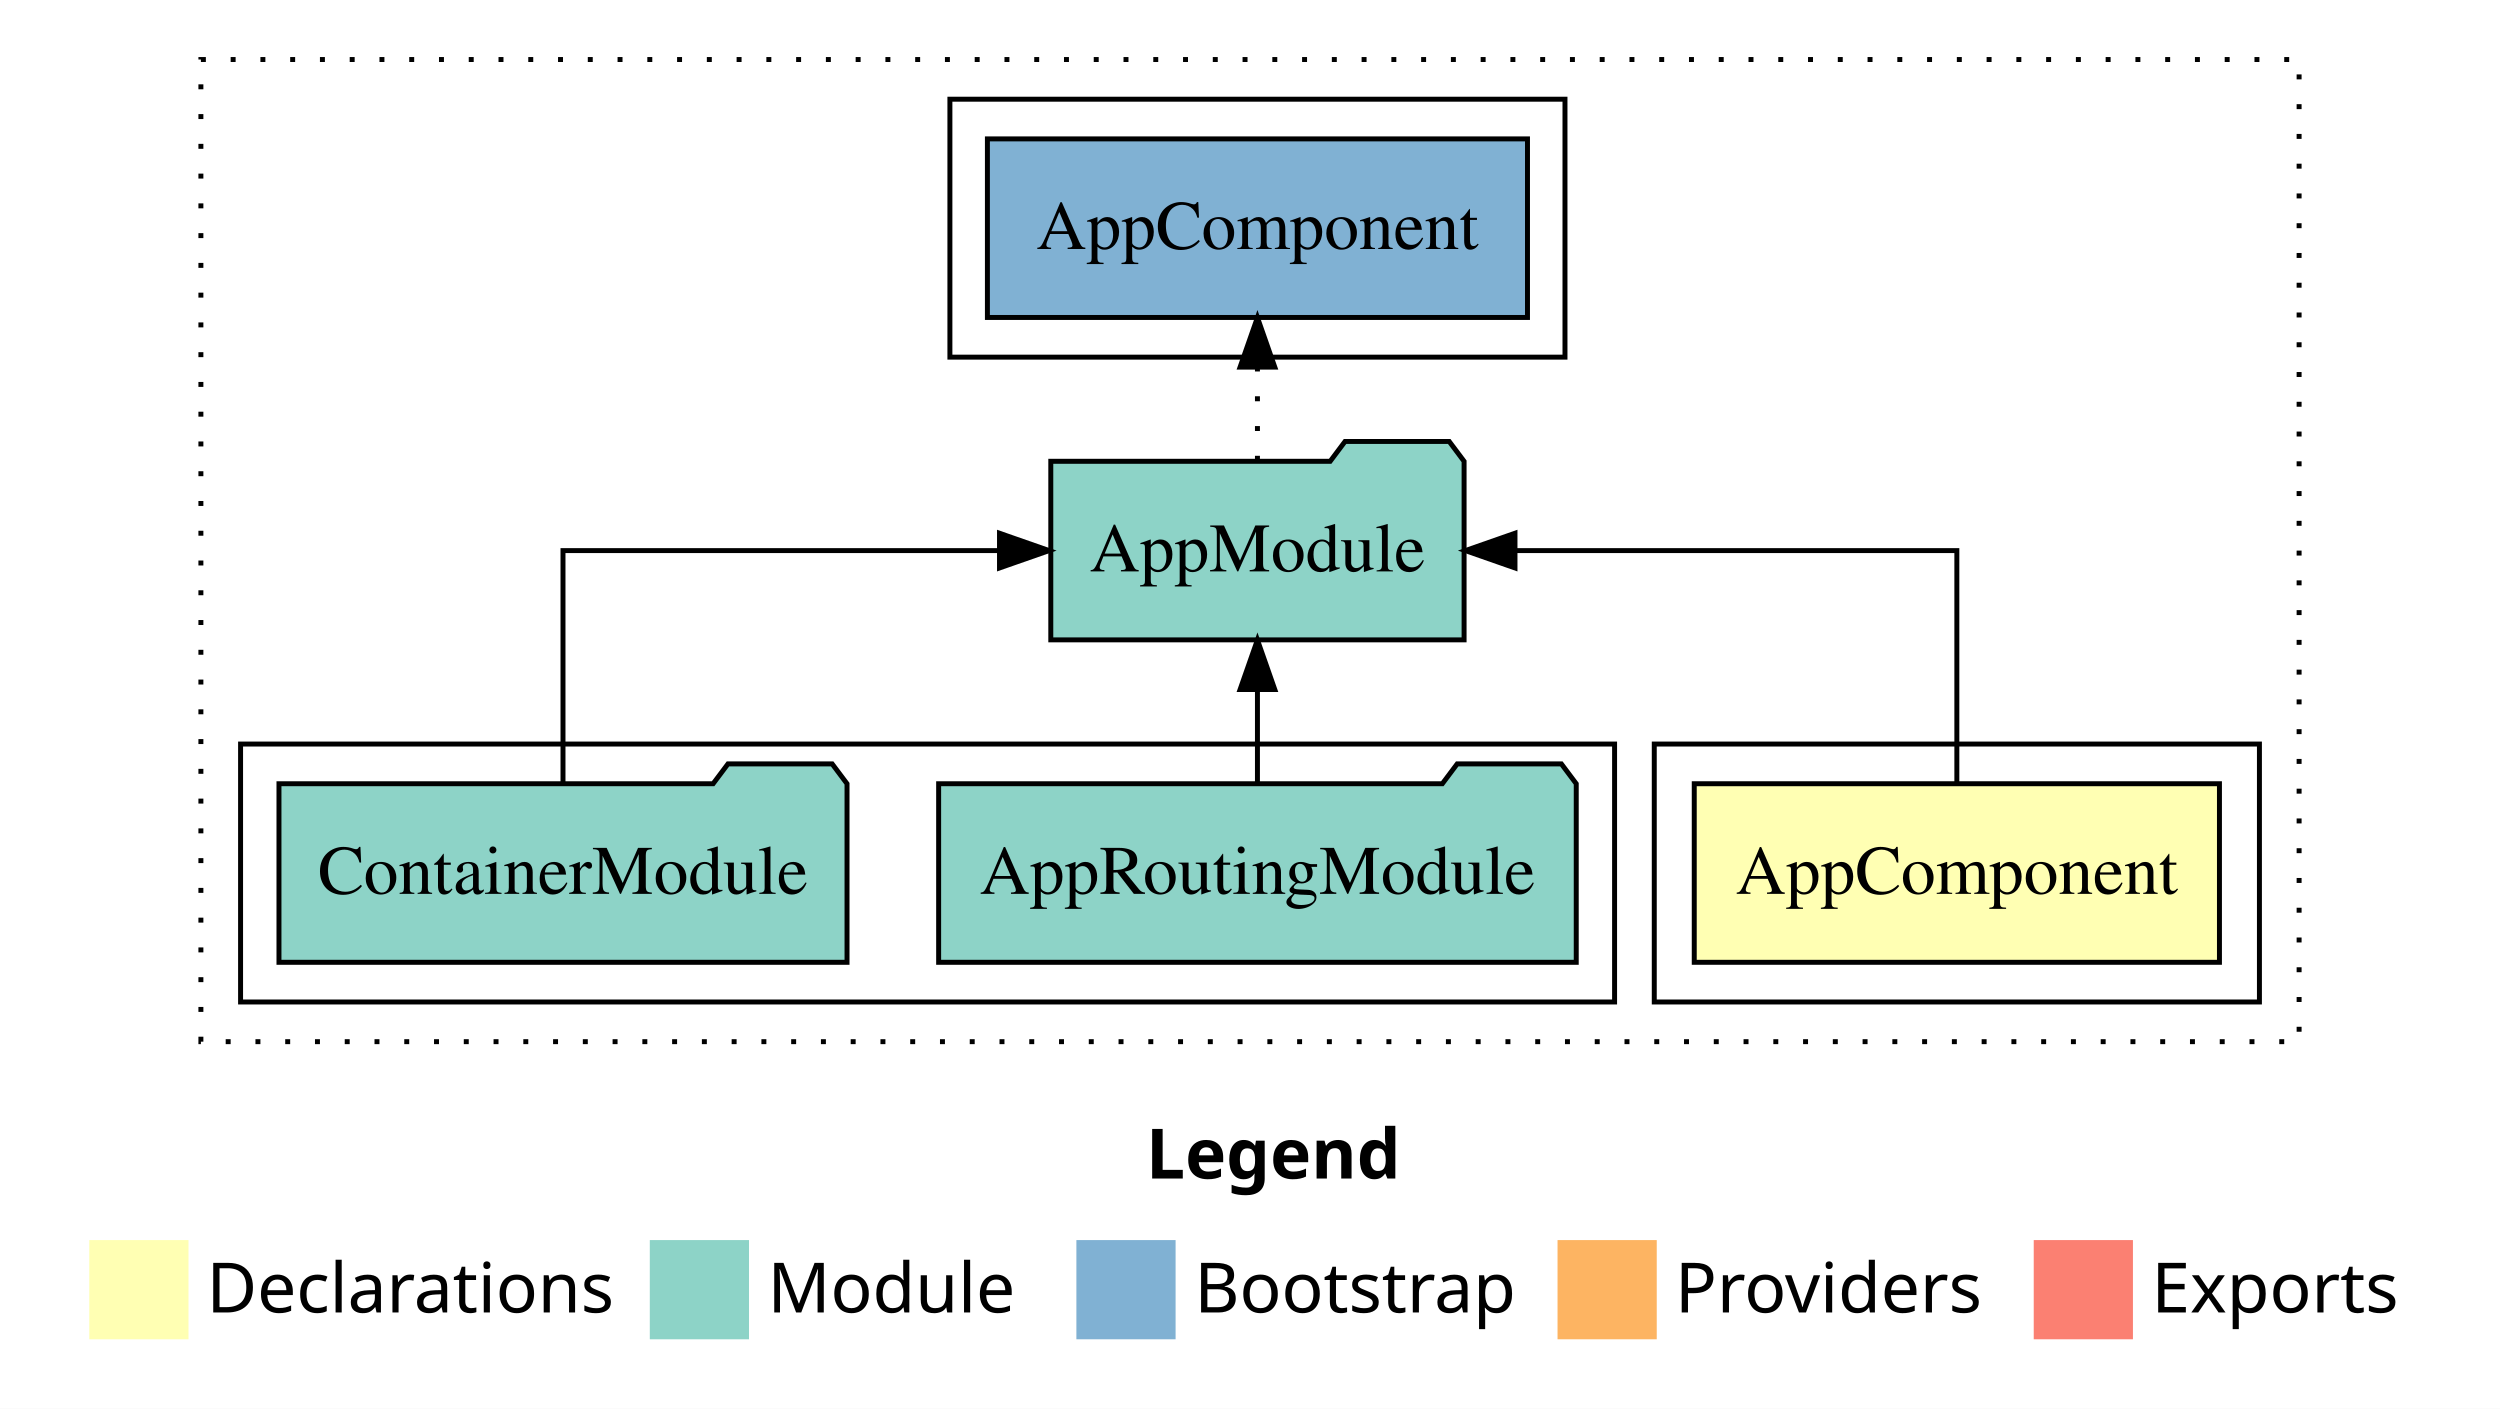
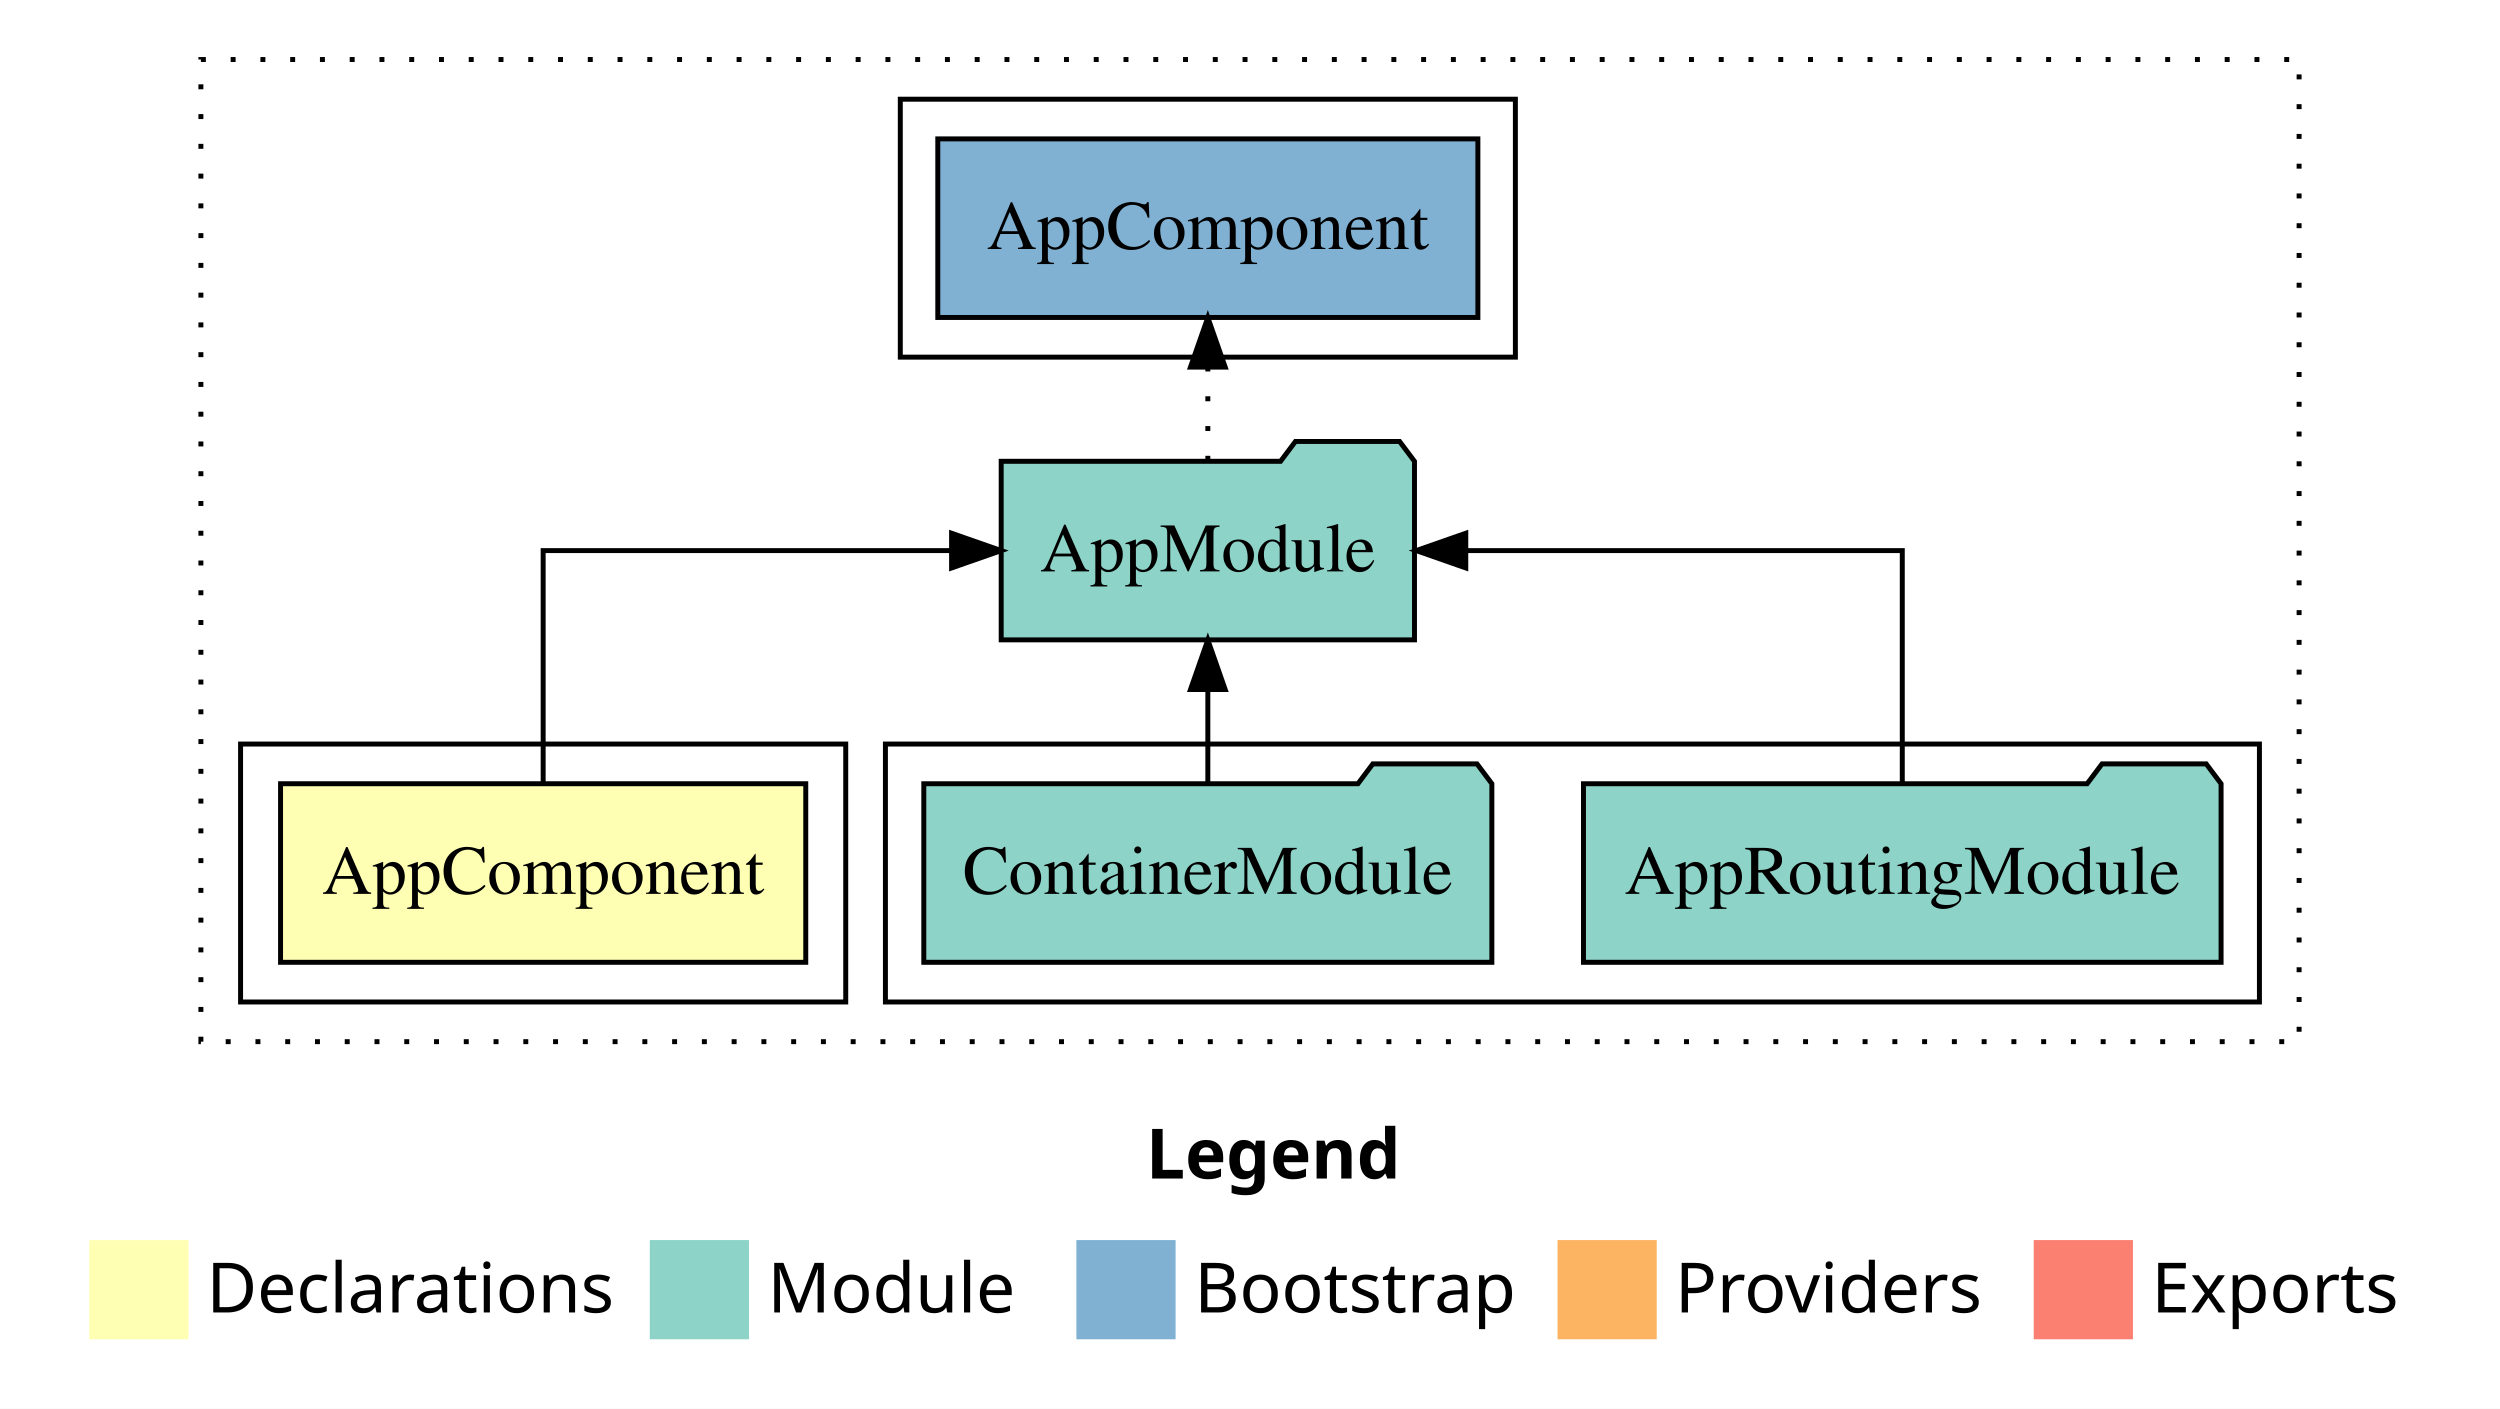
<svg xmlns="http://www.w3.org/2000/svg" width="504pt" height="284pt" viewBox="0.00 0.00 504.00 284.00">
  <g id="graph0" class="graph" transform="scale(1 1) rotate(0) translate(4 280)">
    <polygon fill="white" stroke="transparent" points="-4,4 -4,-280 500,-280 500,4 -4,4" />
    <text text-anchor="start" x="227.01" y="-42.4" font-family="sans-serif" font-weight="bold" font-size="14.00">Legend</text>
    <polygon fill="#ffffb3" stroke="transparent" points="14,-10 14,-30 34,-30 34,-10 14,-10" />
    <text text-anchor="start" x="37.63" y="-15.4" font-family="sans-serif" font-size="14.00">  Declarations</text>
    <polygon fill="#8dd3c7" stroke="transparent" points="127,-10 127,-30 147,-30 147,-10 127,-10" />
    <text text-anchor="start" x="150.73" y="-15.4" font-family="sans-serif" font-size="14.00">  Module</text>
    <polygon fill="#80b1d3" stroke="transparent" points="213,-10 213,-30 233,-30 233,-10 213,-10" />
    <text text-anchor="start" x="236.78" y="-15.4" font-family="sans-serif" font-size="14.00">  Bootstrap</text>
    <polygon fill="#fdb462" stroke="transparent" points="310,-10 310,-30 330,-30 330,-10 310,-10" />
    <text text-anchor="start" x="333.67" y="-15.4" font-family="sans-serif" font-size="14.00">  Providers</text>
    <polygon fill="#fb8072" stroke="transparent" points="406,-10 406,-30 426,-30 426,-10 406,-10" />
    <text text-anchor="start" x="429.73" y="-15.4" font-family="sans-serif" font-size="14.00">  Exports</text>
    <g id="clust1" class="cluster">
      <polygon fill="none" stroke="black" stroke-dasharray="1,5" points="36.5,-70 36.5,-268 459.5,-268 459.5,-70 36.5,-70" />
    </g>
+     <g id="clust4" class="cluster">
+       <polygon fill="none" stroke="black" points="174.5,-78 174.5,-130 451.5,-130 451.5,-78 174.5,-78" />
+     </g>
    <g id="clust2" class="cluster">
-       <polygon fill="none" stroke="black" points="329.5,-78 329.5,-130 451.5,-130 451.5,-78 329.5,-78" />
-     </g>
-     <g id="clust4" class="cluster">
-       <polygon fill="none" stroke="black" points="44.5,-78 44.5,-130 321.5,-130 321.5,-78 44.5,-78" />
+       <polygon fill="none" stroke="black" points="44.5,-78 44.5,-130 166.5,-130 166.5,-78 44.5,-78" />
    </g>
    <g id="clust6" class="cluster">
-       <polygon fill="none" stroke="black" points="187.5,-208 187.5,-260 311.5,-260 311.5,-208 187.5,-208" />
+       <polygon fill="none" stroke="black" points="177.5,-208 177.5,-260 301.5,-260 301.5,-208 177.5,-208" />
    </g>
    <g id="node1" class="node">
-       <polygon fill="#ffffb3" stroke="black" points="443.44,-122 337.56,-122 337.56,-86 443.44,-86 443.44,-122" />
-       <text text-anchor="middle" x="390.5" y="-99.8" font-family="Times,serif" font-size="14.00">AppComponent</text>
+       <polygon fill="#ffffb3" stroke="black" points="158.44,-122 52.56,-122 52.56,-86 158.44,-86 158.44,-122" />
+       <text text-anchor="middle" x="105.5" y="-99.8" font-family="Times,serif" font-size="14.00">AppComponent</text>
    </g>
    <g id="node2" class="node">
-       <polygon fill="#8dd3c7" stroke="black" points="291.16,-187 288.16,-191 267.16,-191 264.16,-187 207.84,-187 207.84,-151 291.16,-151 291.16,-187" />
-       <text text-anchor="middle" x="249.5" y="-164.8" font-family="Times,serif" font-size="14.00">AppModule</text>
+       <polygon fill="#8dd3c7" stroke="black" points="281.16,-187 278.16,-191 257.16,-191 254.16,-187 197.84,-187 197.84,-151 281.16,-151 281.16,-187" />
+       <text text-anchor="middle" x="239.5" y="-164.8" font-family="Times,serif" font-size="14.00">AppModule</text>
    </g>
    <g id="edge1" class="edge">
-       <path fill="none" stroke="black" d="M390.5,-122.11C390.5,-141.34 390.5,-169 390.5,-169 390.5,-169 301.42,-169 301.42,-169" />
-       <polygon fill="black" stroke="black" points="301.42,-165.5 291.42,-169 301.42,-172.5 301.42,-165.5" />
+       <path fill="none" stroke="black" d="M105.5,-122.11C105.5,-141.34 105.5,-169 105.5,-169 105.5,-169 187.84,-169 187.84,-169" />
+       <polygon fill="black" stroke="black" points="187.84,-172.5 197.84,-169 187.84,-165.5 187.84,-172.5" />
    </g>
    <g id="node5" class="node">
-       <polygon fill="#80b1d3" stroke="black" points="303.94,-252 195.06,-252 195.06,-216 303.94,-216 303.94,-252" />
-       <text text-anchor="middle" x="249.5" y="-229.8" font-family="Times,serif" font-size="14.00">AppComponent </text>
+       <polygon fill="#80b1d3" stroke="black" points="293.94,-252 185.06,-252 185.06,-216 293.94,-216 293.94,-252" />
+       <text text-anchor="middle" x="239.5" y="-229.8" font-family="Times,serif" font-size="14.00">AppComponent </text>
    </g>
    <g id="edge4" class="edge">
-       <path fill="none" stroke="black" stroke-dasharray="1,5" d="M249.5,-187.11C249.5,-187.11 249.5,-205.99 249.5,-205.99" />
-       <polygon fill="black" stroke="black" points="246,-205.99 249.5,-215.99 253,-205.99 246,-205.99" />
+       <path fill="none" stroke="black" stroke-dasharray="1,5" d="M239.5,-187.11C239.5,-187.11 239.5,-205.99 239.5,-205.99" />
+       <polygon fill="black" stroke="black" points="236,-205.99 239.5,-215.99 243,-205.99 236,-205.99" />
    </g>
    <g id="node3" class="node">
-       <polygon fill="#8dd3c7" stroke="black" points="313.77,-122 310.77,-126 289.77,-126 286.77,-122 185.23,-122 185.23,-86 313.77,-86 313.77,-122" />
-       <text text-anchor="middle" x="249.5" y="-99.8" font-family="Times,serif" font-size="14.00">AppRoutingModule</text>
+       <polygon fill="#8dd3c7" stroke="black" points="443.77,-122 440.77,-126 419.77,-126 416.77,-122 315.23,-122 315.23,-86 443.77,-86 443.77,-122" />
+       <text text-anchor="middle" x="379.5" y="-99.8" font-family="Times,serif" font-size="14.00">AppRoutingModule</text>
    </g>
    <g id="edge2" class="edge">
-       <path fill="none" stroke="black" d="M249.5,-122.11C249.5,-122.11 249.5,-140.99 249.5,-140.99" />
-       <polygon fill="black" stroke="black" points="246,-140.99 249.5,-150.99 253,-140.99 246,-140.99" />
+       <path fill="none" stroke="black" d="M379.5,-122.11C379.5,-141.34 379.5,-169 379.5,-169 379.5,-169 291.5,-169 291.5,-169" />
+       <polygon fill="black" stroke="black" points="291.5,-165.5 281.5,-169 291.5,-172.5 291.5,-165.5" />
    </g>
    <g id="node4" class="node">
-       <polygon fill="#8dd3c7" stroke="black" points="166.76,-122 163.76,-126 142.76,-126 139.76,-122 52.24,-122 52.24,-86 166.76,-86 166.76,-122" />
-       <text text-anchor="middle" x="109.5" y="-99.8" font-family="Times,serif" font-size="14.00">ContainerModule</text>
+       <polygon fill="#8dd3c7" stroke="black" points="296.76,-122 293.76,-126 272.76,-126 269.76,-122 182.24,-122 182.24,-86 296.76,-86 296.76,-122" />
+       <text text-anchor="middle" x="239.5" y="-99.8" font-family="Times,serif" font-size="14.00">ContainerModule</text>
    </g>
    <g id="edge3" class="edge">
-       <path fill="none" stroke="black" d="M109.5,-122.11C109.5,-141.34 109.5,-169 109.5,-169 109.5,-169 197.5,-169 197.5,-169" />
-       <polygon fill="black" stroke="black" points="197.5,-172.5 207.5,-169 197.5,-165.5 197.5,-172.5" />
+       <path fill="none" stroke="black" d="M239.5,-122.11C239.5,-122.11 239.5,-140.99 239.5,-140.99" />
+       <polygon fill="black" stroke="black" points="236,-140.99 239.5,-150.99 243,-140.99 236,-140.99" />
    </g>
  </g>
</svg>
